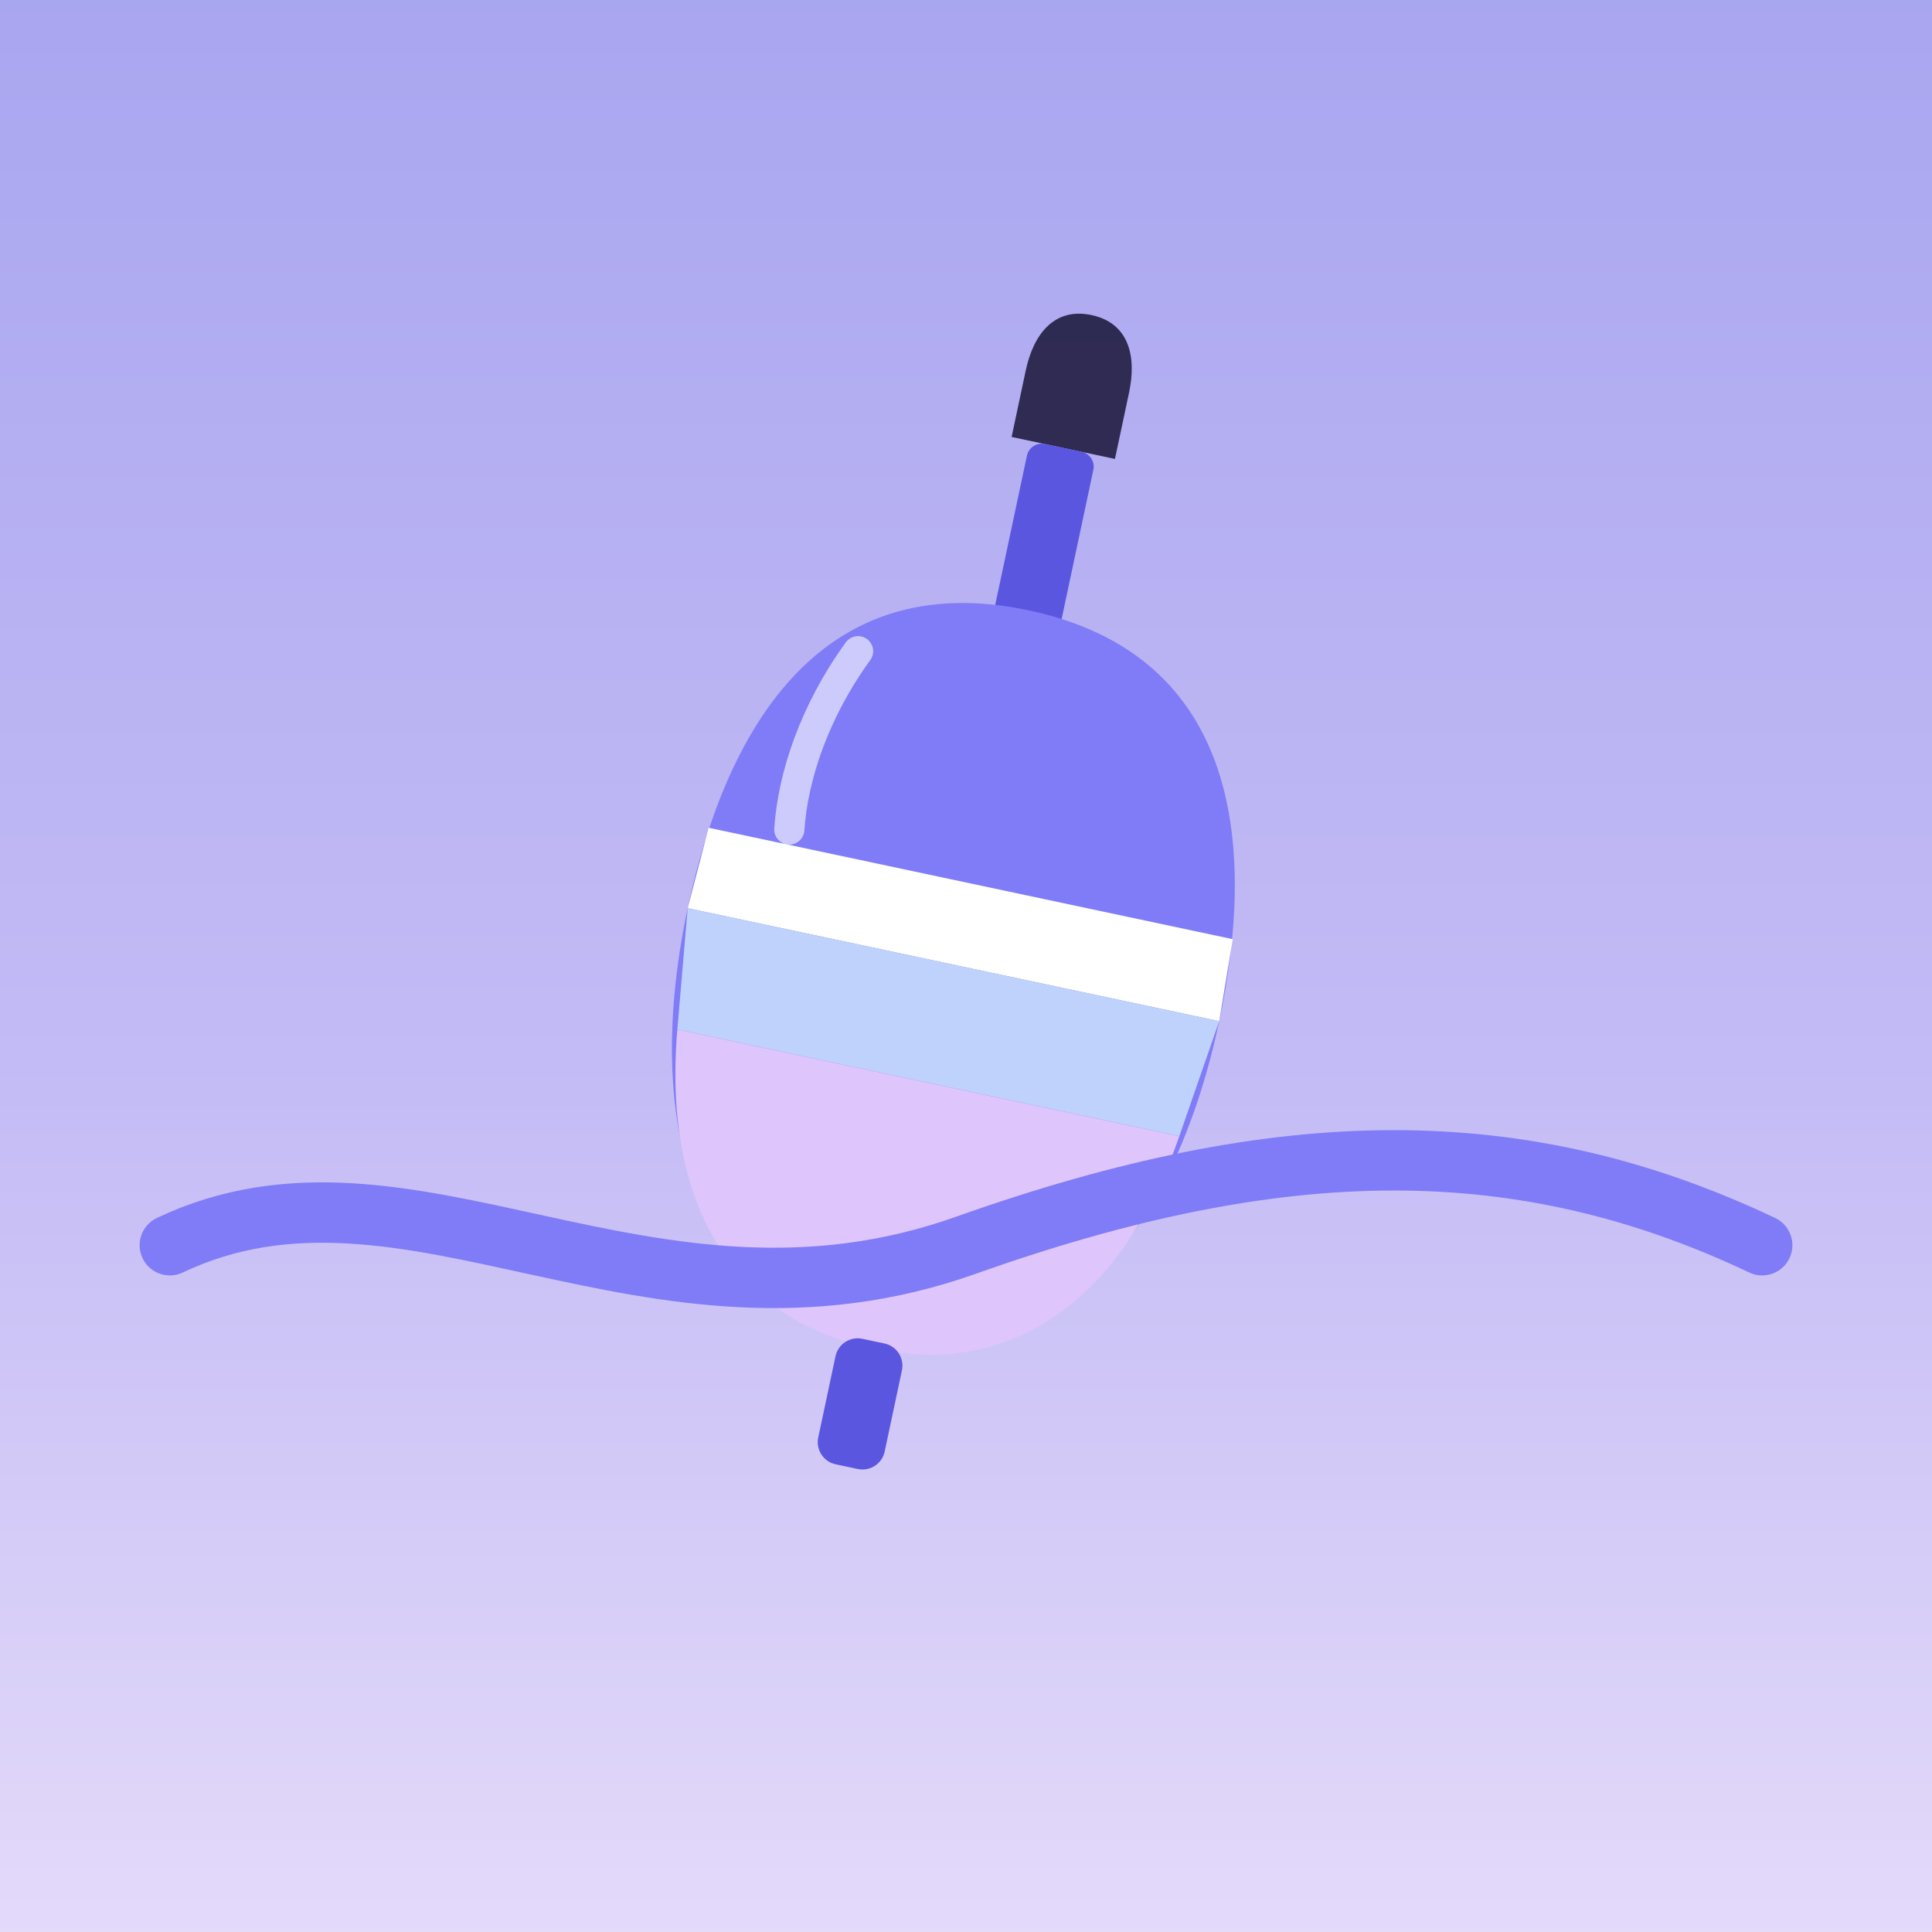
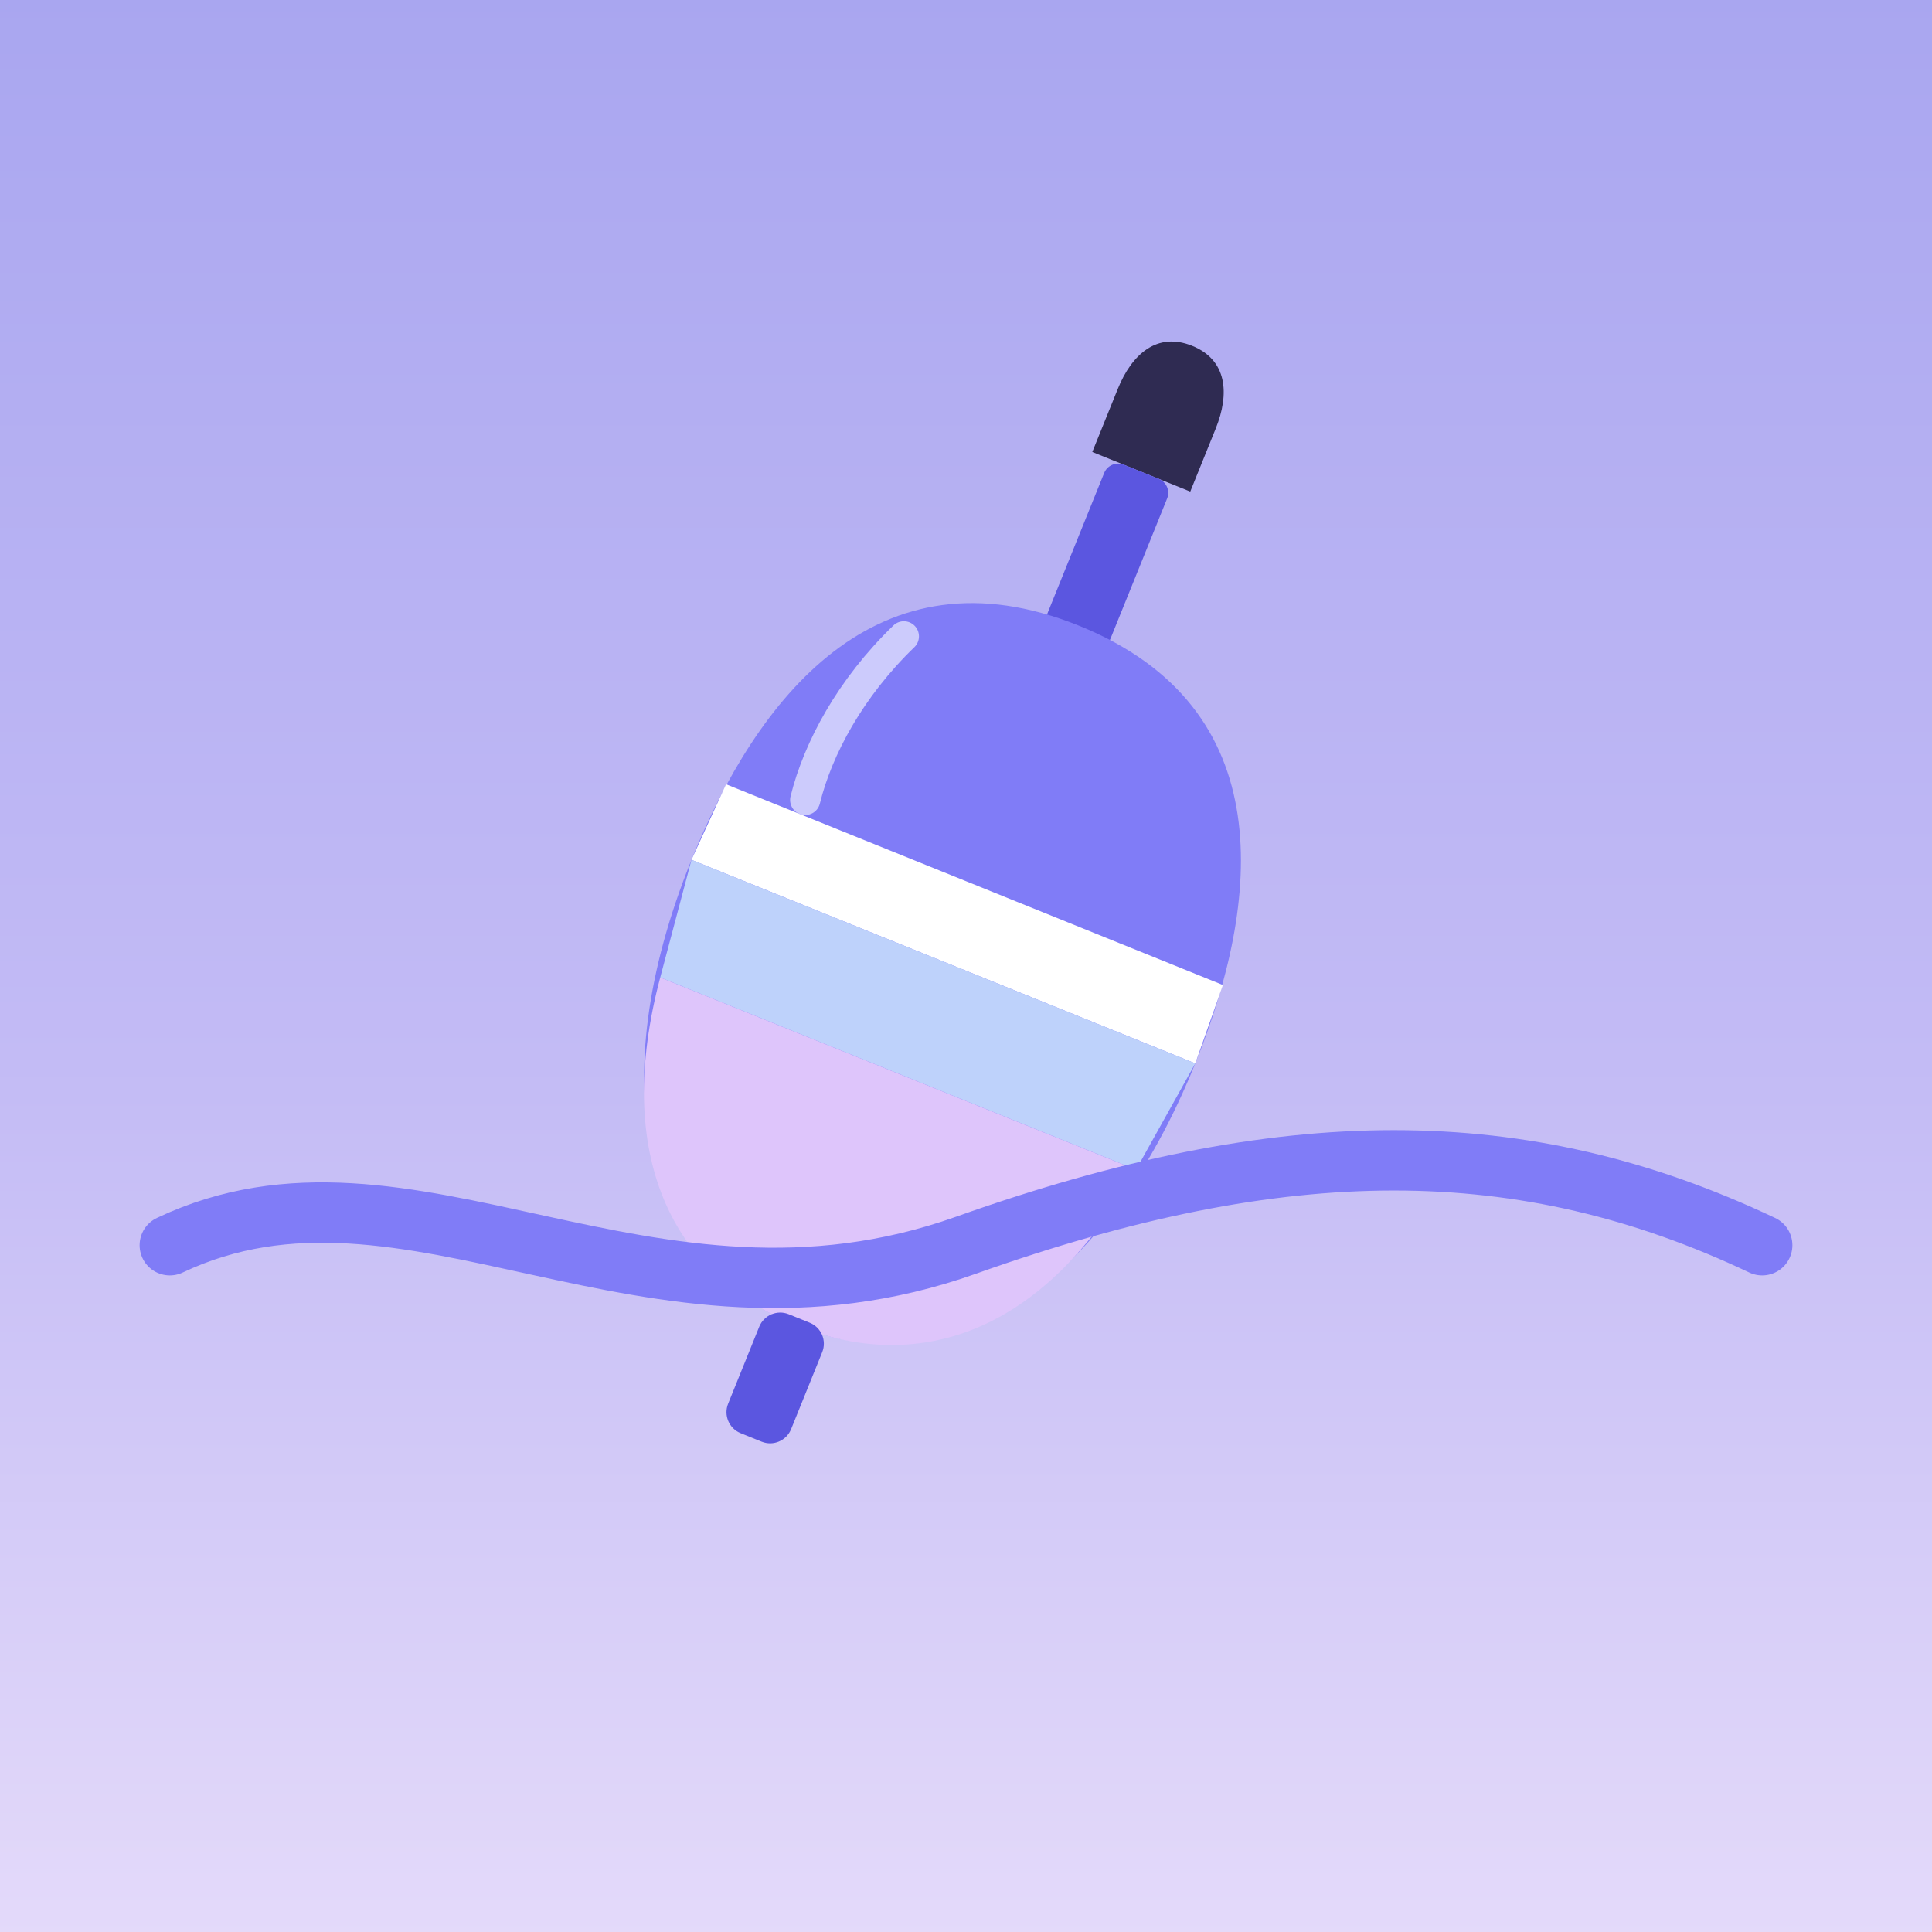
<svg xmlns="http://www.w3.org/2000/svg" viewBox="0 0 1024 1024" width="1024" height="1024">
  <defs>
    <linearGradient id="bg" x1="0" y1="0" x2="0" y2="1">
      <stop offset="0" stop-color="#A9A6F0" />
      <stop offset="0.55" stop-color="#C3BBF5" />
      <stop offset="1" stop-color="#E4DAFA" />
    </linearGradient>
  </defs>
  <rect width="1024" height="1024" rx="0" fill="url(#bg)" />
-   <g transform="translate(112.0 40) scale(2.0) rotate(12 200 220)">
+   <g transform="translate(112.0 40) scale(2.0) rotate(22 200 220)">
    <path d="M200 60 C 190 60, 186 68, 186 78 L 186 96 L 214 96 L 214 78 C 214 68, 210 60, 200 60 Z" fill="#171436" opacity="0.85" />
    <rect x="191" y="96" width="18" height="48" rx="4" fill="#5B56E0" />
    <path d="M200 140 C 258 140, 272 190, 272 236 C 272 300, 244 340, 200 340 C 156 340, 128 300, 128 236 C 128 190, 142 140, 200 140 Z" fill="#807CF7" />
    <path d="M129 214 L 271 214 L 272 236 L 128 236 Z" fill="#FFFFFF" />
    <path d="M128 236 L 272 236 L 268 268 L 132 268 Z" fill="#BED2FB" />
    <path d="M132 268 L 268 268 C 262 316, 236 340, 200 340 C 164 340, 138 316, 132 268 Z" fill="#DEC5FB" />
    <rect x="191" y="338" width="18" height="34" rx="6" fill="#5B56E0" />
    <path d="M158 160 C 150 178, 148 196, 150 210" fill="none" stroke="#FFFFFF" stroke-width="8" stroke-linecap="round" opacity="0.6" />
  </g>
  <path d="M90 660 C 216.6 600, 343.2 720, 512.0 660 S 807.4 600, 934 660" fill="none" stroke="#807CF7" stroke-width="32" stroke-linecap="round" />
</svg>
